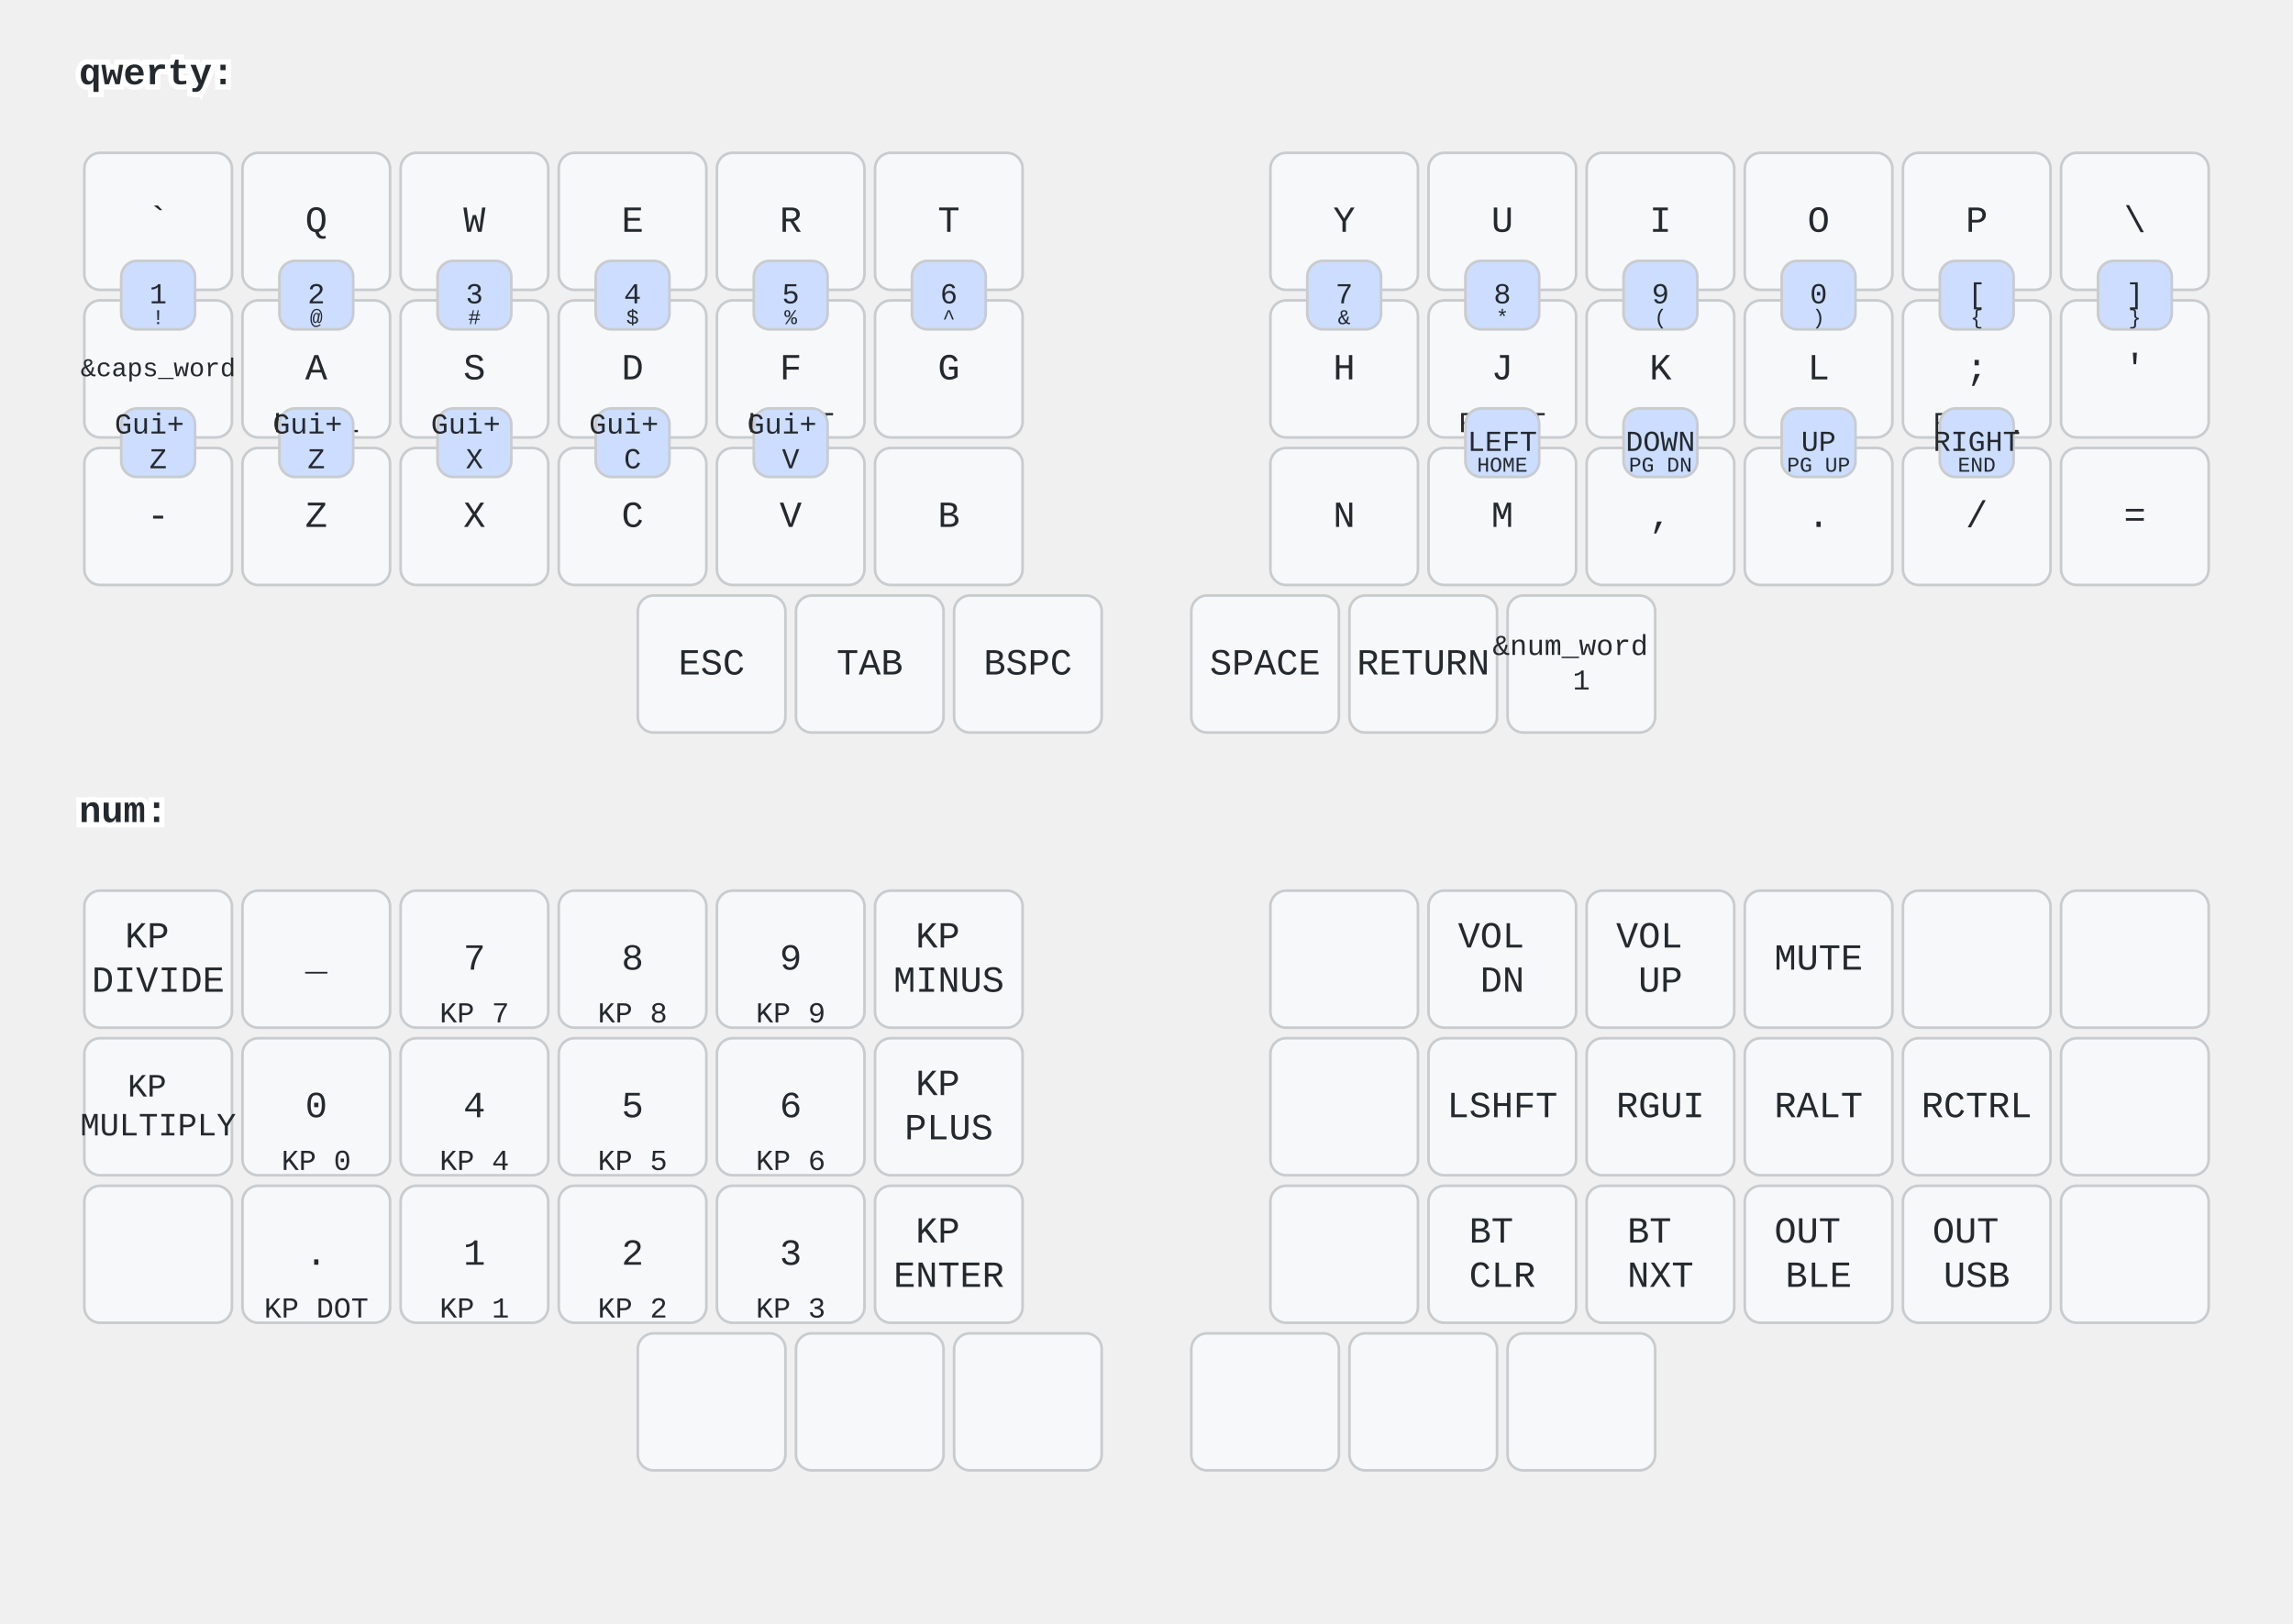
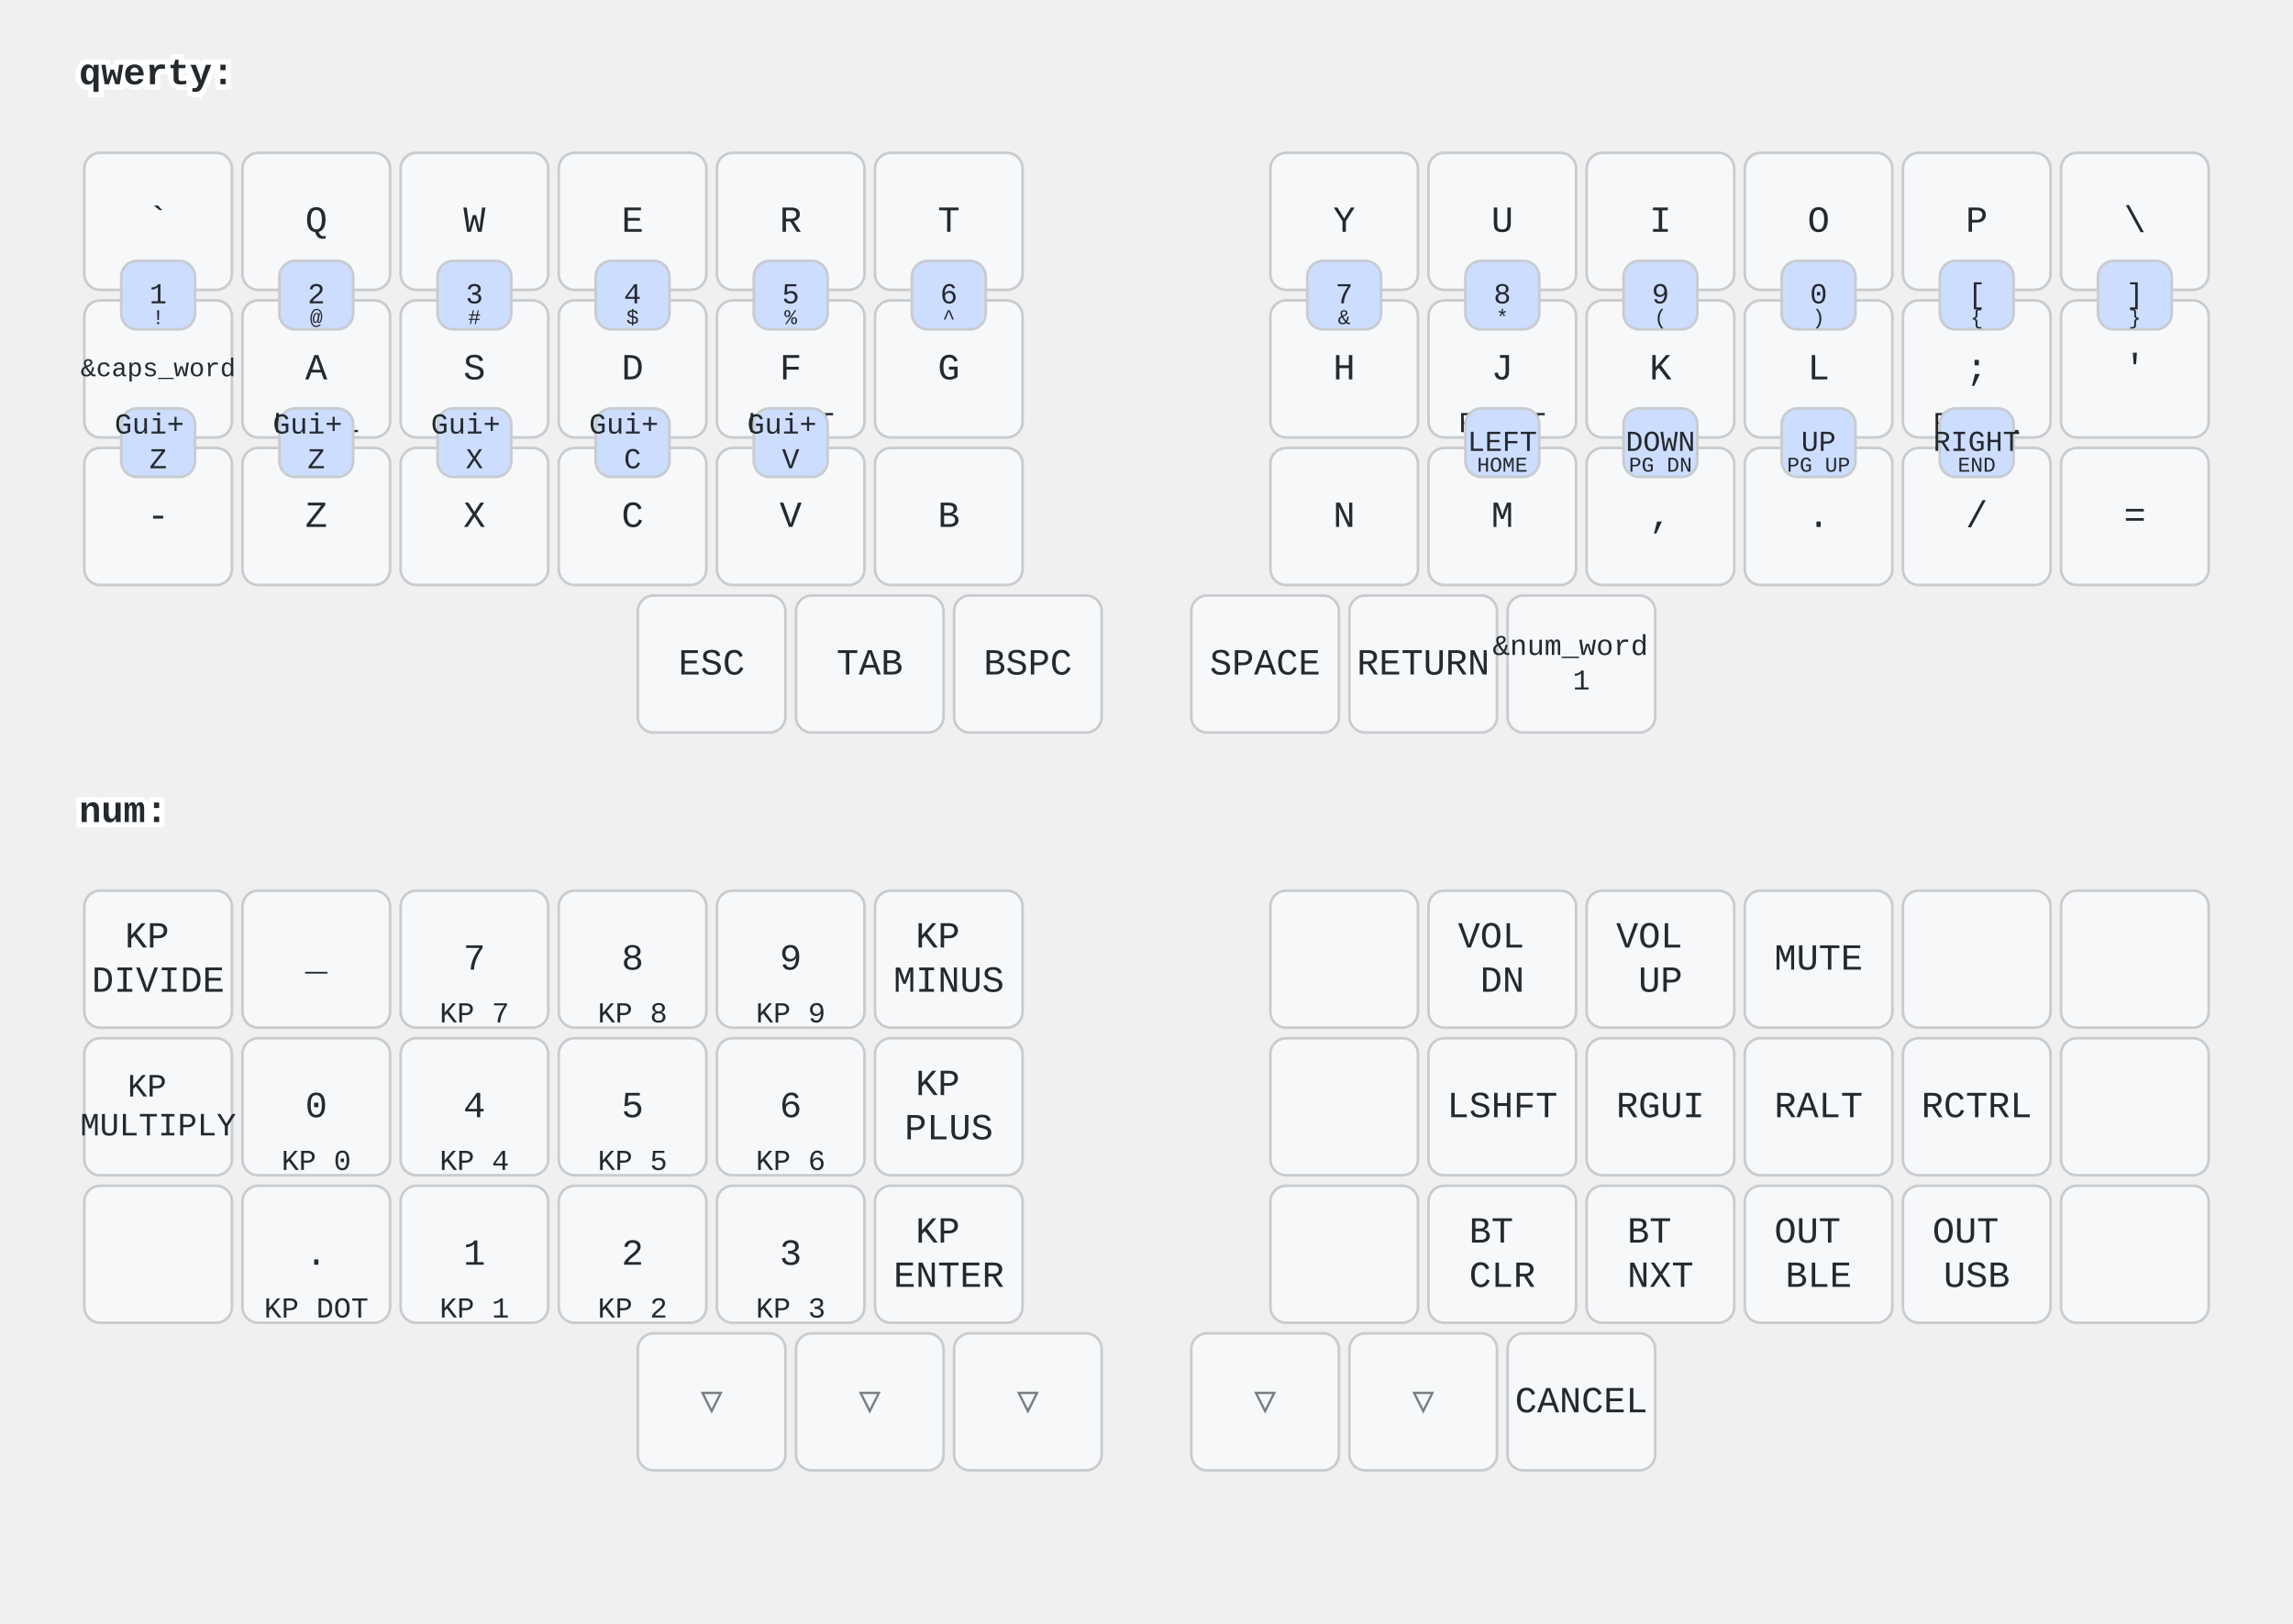
<svg xmlns="http://www.w3.org/2000/svg" width="870" height="616" viewBox="0 0 870 616" class="keymap">
  <style>/* inherit to force styles through use tags */
svg path {
    fill: inherit;
}

/* font and background color specifications */
svg.keymap {
    font-family: SFMono-Regular,Consolas,Liberation Mono,Menlo,monospace;
    font-size: 14px;
    font-kerning: normal;
    text-rendering: optimizeLegibility;
    fill: #24292e;
}

/* default key styling */
rect.key {
    fill: #f6f8fa;
}

rect.key, rect.combo {
    stroke: #c9cccf;
    stroke-width: 1;
}

/* default key side styling, only used is draw_key_sides is set */
rect.side {
    filter: brightness(90%);
}

/* color accent for combo boxes */
rect.combo, rect.combo-separate {
    fill: #cdf;
}

/* color accent for held keys */
rect.held, rect.combo.held {
    fill: #fdd;
}

/* color accent for ghost (optional) keys */
rect.ghost, rect.combo.ghost {
    stroke-dasharray: 4, 4;
    stroke-width: 2;
}

text {
    text-anchor: middle;
    dominant-baseline: middle;
}

/* styling for layer labels */
text.label {
    font-weight: bold;
    text-anchor: start;
    stroke: white;
    stroke-width: 4;
    paint-order: stroke;
}

/* styling for optional footer */
text.footer {
    text-anchor: end;
    dominant-baseline: auto;
    stroke: white;
    stroke-width: 4;
    paint-order: stroke;
}

/* styling for combo tap, and key hold/shifted label text */
text.combo, text.hold, text.shifted {
    font-size: 11px;
}

text.hold {
    text-anchor: middle;
    dominant-baseline: auto;
}

text.shifted {
    text-anchor: middle;
    dominant-baseline: hanging;
}

text.layer-activator {
    text-decoration: underline;
}

/* styling for hold/shifted label text in combo box */
text.combo.hold, text.combo.shifted {
    font-size: 8px;
}

/* lighter symbol for transparent keys */
text.trans {
    fill: #7b7e81;
}

/* styling for combo dendrons */
path.combo {
    stroke-width: 1;
    stroke: gray;
    fill: none;
}

/* Start Tabler Icons Cleanup */
/* cannot use height/width with glyphs */
.icon-tabler &gt; path {
    fill: inherit;
    stroke: inherit;
    stroke-width: 2;
}
/* hide tabler's default box */
.icon-tabler &gt; path[stroke="none"][fill="none"] {
    visibility: hidden;
}
/* End Tabler Icons Cleanup */
</style>
  <g transform="translate(30, 0)" class="layer-qwerty">
    <text x="0" y="28" class="label" id="qwerty">qwerty:</text>
    <g transform="translate(0, 56)">
      <g transform="translate(30, 28)" class="key keypos-0">
        <rect rx="6" ry="6" x="-28" y="-26" width="56" height="52" class="key" />
        <text x="0" y="0" class="key tap">`</text>
        <text x="0" y="24" class="key hold">F1</text>
      </g>
      <g transform="translate(90, 28)" class="key keypos-1">
        <rect rx="6" ry="6" x="-28" y="-26" width="56" height="52" class="key" />
        <text x="0" y="0" class="key tap">Q</text>
        <text x="0" y="24" class="key hold">F2</text>
      </g>
      <g transform="translate(150, 28)" class="key keypos-2">
        <rect rx="6" ry="6" x="-28" y="-26" width="56" height="52" class="key" />
        <text x="0" y="0" class="key tap">W</text>
        <text x="0" y="24" class="key hold">F3</text>
      </g>
      <g transform="translate(210, 28)" class="key keypos-3">
        <rect rx="6" ry="6" x="-28" y="-26" width="56" height="52" class="key" />
        <text x="0" y="0" class="key tap">E</text>
        <text x="0" y="24" class="key hold">F4</text>
      </g>
      <g transform="translate(270, 28)" class="key keypos-4">
        <rect rx="6" ry="6" x="-28" y="-26" width="56" height="52" class="key" />
        <text x="0" y="0" class="key tap">R</text>
        <text x="0" y="24" class="key hold">F5</text>
      </g>
      <g transform="translate(330, 28)" class="key keypos-5">
        <rect rx="6" ry="6" x="-28" y="-26" width="56" height="52" class="key" />
        <text x="0" y="0" class="key tap">T</text>
        <text x="0" y="24" class="key hold">F6</text>
      </g>
      <g transform="translate(480, 28)" class="key keypos-6">
        <rect rx="6" ry="6" x="-28" y="-26" width="56" height="52" class="key" />
        <text x="0" y="0" class="key tap">Y</text>
        <text x="0" y="24" class="key hold">F7</text>
      </g>
      <g transform="translate(540, 28)" class="key keypos-7">
        <rect rx="6" ry="6" x="-28" y="-26" width="56" height="52" class="key" />
        <text x="0" y="0" class="key tap">U</text>
        <text x="0" y="24" class="key hold">F8</text>
      </g>
      <g transform="translate(600, 28)" class="key keypos-8">
        <rect rx="6" ry="6" x="-28" y="-26" width="56" height="52" class="key" />
        <text x="0" y="0" class="key tap">I</text>
        <text x="0" y="24" class="key hold">F9</text>
      </g>
      <g transform="translate(660, 28)" class="key keypos-9">
        <rect rx="6" ry="6" x="-28" y="-26" width="56" height="52" class="key" />
        <text x="0" y="0" class="key tap">O</text>
        <text x="0" y="24" class="key hold">F10</text>
      </g>
      <g transform="translate(720, 28)" class="key keypos-10">
        <rect rx="6" ry="6" x="-28" y="-26" width="56" height="52" class="key" />
        <text x="0" y="0" class="key tap">P</text>
        <text x="0" y="24" class="key hold">F11</text>
      </g>
      <g transform="translate(780, 28)" class="key keypos-11">
        <rect rx="6" ry="6" x="-28" y="-26" width="56" height="52" class="key" />
        <text x="0" y="0" class="key tap">\</text>
        <text x="0" y="24" class="key hold">F12</text>
      </g>
      <g transform="translate(30, 84)" class="key keypos-12">
        <rect rx="6" ry="6" x="-28" y="-26" width="56" height="52" class="key" />
        <text x="0" y="0" class="key tap">
          <tspan style="font-size: 70%">&amp;caps_word</tspan>
        </text>
      </g>
      <g transform="translate(90, 84)" class="key keypos-13">
        <rect rx="6" ry="6" x="-28" y="-26" width="56" height="52" class="key" />
        <text x="0" y="0" class="key tap">A</text>
        <text x="0" y="24" class="key hold">LCTRL</text>
      </g>
      <g transform="translate(150, 84)" class="key keypos-14">
        <rect rx="6" ry="6" x="-28" y="-26" width="56" height="52" class="key" />
        <text x="0" y="0" class="key tap">S</text>
        <text x="0" y="24" class="key hold">LALT</text>
      </g>
      <g transform="translate(210, 84)" class="key keypos-15">
        <rect rx="6" ry="6" x="-28" y="-26" width="56" height="52" class="key" />
        <text x="0" y="0" class="key tap">D</text>
        <text x="0" y="24" class="key hold">LGUI</text>
      </g>
      <g transform="translate(270, 84)" class="key keypos-16">
        <rect rx="6" ry="6" x="-28" y="-26" width="56" height="52" class="key" />
        <text x="0" y="0" class="key tap">F</text>
        <text x="0" y="24" class="key hold">LSHFT</text>
      </g>
      <g transform="translate(330, 84)" class="key keypos-17">
        <rect rx="6" ry="6" x="-28" y="-26" width="56" height="52" class="key" />
        <text x="0" y="0" class="key tap">G</text>
      </g>
      <g transform="translate(480, 84)" class="key keypos-18">
        <rect rx="6" ry="6" x="-28" y="-26" width="56" height="52" class="key" />
        <text x="0" y="0" class="key tap">H</text>
      </g>
      <g transform="translate(540, 84)" class="key keypos-19">
        <rect rx="6" ry="6" x="-28" y="-26" width="56" height="52" class="key" />
        <text x="0" y="0" class="key tap">J</text>
        <text x="0" y="24" class="key hold">RSHFT</text>
      </g>
      <g transform="translate(600, 84)" class="key keypos-20">
        <rect rx="6" ry="6" x="-28" y="-26" width="56" height="52" class="key" />
        <text x="0" y="0" class="key tap">K</text>
        <text x="0" y="24" class="key hold">RGUI</text>
      </g>
      <g transform="translate(660, 84)" class="key keypos-21">
        <rect rx="6" ry="6" x="-28" y="-26" width="56" height="52" class="key" />
        <text x="0" y="0" class="key tap">L</text>
        <text x="0" y="24" class="key hold">RALT</text>
      </g>
      <g transform="translate(720, 84)" class="key keypos-22">
        <rect rx="6" ry="6" x="-28" y="-26" width="56" height="52" class="key" />
        <text x="0" y="0" class="key tap">;</text>
        <text x="0" y="24" class="key hold">RCTRL</text>
      </g>
      <g transform="translate(780, 84)" class="key keypos-23">
        <rect rx="6" ry="6" x="-28" y="-26" width="56" height="52" class="key" />
        <text x="0" y="0" class="key tap">'</text>
      </g>
      <g transform="translate(30, 140)" class="key keypos-24">
        <rect rx="6" ry="6" x="-28" y="-26" width="56" height="52" class="key" />
        <text x="0" y="0" class="key tap">-</text>
      </g>
      <g transform="translate(90, 140)" class="key keypos-25">
        <rect rx="6" ry="6" x="-28" y="-26" width="56" height="52" class="key" />
        <text x="0" y="0" class="key tap">Z</text>
      </g>
      <g transform="translate(150, 140)" class="key keypos-26">
        <rect rx="6" ry="6" x="-28" y="-26" width="56" height="52" class="key" />
        <text x="0" y="0" class="key tap">X</text>
      </g>
      <g transform="translate(210, 140)" class="key keypos-27">
        <rect rx="6" ry="6" x="-28" y="-26" width="56" height="52" class="key" />
        <text x="0" y="0" class="key tap">C</text>
      </g>
      <g transform="translate(270, 140)" class="key keypos-28">
        <rect rx="6" ry="6" x="-28" y="-26" width="56" height="52" class="key" />
        <text x="0" y="0" class="key tap">V</text>
      </g>
      <g transform="translate(330, 140)" class="key keypos-29">
        <rect rx="6" ry="6" x="-28" y="-26" width="56" height="52" class="key" />
        <text x="0" y="0" class="key tap">B</text>
      </g>
      <g transform="translate(480, 140)" class="key keypos-30">
        <rect rx="6" ry="6" x="-28" y="-26" width="56" height="52" class="key" />
        <text x="0" y="0" class="key tap">N</text>
      </g>
      <g transform="translate(540, 140)" class="key keypos-31">
        <rect rx="6" ry="6" x="-28" y="-26" width="56" height="52" class="key" />
        <text x="0" y="0" class="key tap">M</text>
      </g>
      <g transform="translate(600, 140)" class="key keypos-32">
        <rect rx="6" ry="6" x="-28" y="-26" width="56" height="52" class="key" />
        <text x="0" y="0" class="key tap">,</text>
      </g>
      <g transform="translate(660, 140)" class="key keypos-33">
        <rect rx="6" ry="6" x="-28" y="-26" width="56" height="52" class="key" />
        <text x="0" y="0" class="key tap">.</text>
      </g>
      <g transform="translate(720, 140)" class="key keypos-34">
        <rect rx="6" ry="6" x="-28" y="-26" width="56" height="52" class="key" />
        <text x="0" y="0" class="key tap">/</text>
      </g>
      <g transform="translate(780, 140)" class="key keypos-35">
        <rect rx="6" ry="6" x="-28" y="-26" width="56" height="52" class="key" />
        <text x="0" y="0" class="key tap">=</text>
      </g>
      <g transform="translate(240, 196)" class="key keypos-36">
        <rect rx="6" ry="6" x="-28" y="-26" width="56" height="52" class="key" />
        <text x="0" y="0" class="key tap">ESC</text>
      </g>
      <g transform="translate(300, 196)" class="key keypos-37">
        <rect rx="6" ry="6" x="-28" y="-26" width="56" height="52" class="key" />
        <text x="0" y="0" class="key tap">TAB</text>
      </g>
      <g transform="translate(360, 196)" class="key keypos-38">
        <rect rx="6" ry="6" x="-28" y="-26" width="56" height="52" class="key" />
        <text x="0" y="0" class="key tap">BSPC</text>
      </g>
      <g transform="translate(450, 196)" class="key keypos-39">
        <rect rx="6" ry="6" x="-28" y="-26" width="56" height="52" class="key" />
        <text x="0" y="0" class="key tap">SPACE</text>
      </g>
      <g transform="translate(510, 196)" class="key keypos-40">
        <rect rx="6" ry="6" x="-28" y="-26" width="56" height="52" class="key" />
        <text x="0" y="0" class="key tap">RETURN</text>
      </g>
      <g transform="translate(570, 196)" class="key keypos-41">
        <rect rx="6" ry="6" x="-28" y="-26" width="56" height="52" class="key" />
        <text x="0" y="0" class="key tap">
          <tspan x="0" dy="-0.6em" style="font-size: 78%">&amp;num_word</tspan>
          <tspan x="0" dy="1.2em" style="font-size: 78%">1</tspan>
        </text>
      </g>
      <g class="combo combopos-0">
        <rect rx="6" ry="6" x="16" y="43" width="28" height="26" class="combo" />
        <text x="30" y="56" class="combo tap">1</text>
        <text x="30" y="67" class="combo hold">!</text>
      </g>
      <g class="combo combopos-1">
        <rect rx="6" ry="6" x="76" y="43" width="28" height="26" class="combo" />
        <text x="90" y="56" class="combo tap">2</text>
        <text x="90" y="67" class="combo hold">@</text>
      </g>
      <g class="combo combopos-2">
        <rect rx="6" ry="6" x="136" y="43" width="28" height="26" class="combo" />
        <text x="150" y="56" class="combo tap">3</text>
        <text x="150" y="67" class="combo hold">#</text>
      </g>
      <g class="combo combopos-3">
        <rect rx="6" ry="6" x="196" y="43" width="28" height="26" class="combo" />
        <text x="210" y="56" class="combo tap">4</text>
        <text x="210" y="67" class="combo hold">$</text>
      </g>
      <g class="combo combopos-4">
        <rect rx="6" ry="6" x="256" y="43" width="28" height="26" class="combo" />
        <text x="270" y="56" class="combo tap">5</text>
        <text x="270" y="67" class="combo hold">%</text>
      </g>
      <g class="combo combopos-5">
        <rect rx="6" ry="6" x="316" y="43" width="28" height="26" class="combo" />
        <text x="330" y="56" class="combo tap">6</text>
        <text x="330" y="67" class="combo hold">^</text>
      </g>
      <g class="combo combopos-6">
        <rect rx="6" ry="6" x="466" y="43" width="28" height="26" class="combo" />
        <text x="480" y="56" class="combo tap">7</text>
        <text x="480" y="67" class="combo hold">&amp;</text>
      </g>
      <g class="combo combopos-7">
        <rect rx="6" ry="6" x="526" y="43" width="28" height="26" class="combo" />
        <text x="540" y="56" class="combo tap">8</text>
        <text x="540" y="67" class="combo hold">*</text>
      </g>
      <g class="combo combopos-8">
        <rect rx="6" ry="6" x="586" y="43" width="28" height="26" class="combo" />
        <text x="600" y="56" class="combo tap">9</text>
        <text x="600" y="67" class="combo hold">(</text>
      </g>
      <g class="combo combopos-9">
        <rect rx="6" ry="6" x="646" y="43" width="28" height="26" class="combo" />
        <text x="660" y="56" class="combo tap">0</text>
        <text x="660" y="67" class="combo hold">)</text>
      </g>
      <g class="combo combopos-10">
        <rect rx="6" ry="6" x="706" y="43" width="28" height="26" class="combo" />
        <text x="720" y="56" class="combo tap">[</text>
        <text x="720" y="67" class="combo hold">{</text>
      </g>
      <g class="combo combopos-11">
        <rect rx="6" ry="6" x="766" y="43" width="28" height="26" class="combo" />
        <text x="780" y="56" class="combo tap">]</text>
        <text x="780" y="67" class="combo hold">}</text>
      </g>
      <g class="combo combopos-12">
        <rect rx="6" ry="6" x="76" y="99" width="28" height="26" class="combo" />
        <text x="90" y="112" class="combo tap">
          <tspan x="90" dy="-0.6em">Gui+</tspan>
          <tspan x="90" dy="1.2em">Z</tspan>
        </text>
      </g>
      <g class="combo combopos-13">
        <rect rx="6" ry="6" x="16" y="99" width="28" height="26" class="combo" />
        <text x="30" y="112" class="combo tap">
          <tspan x="30" dy="-0.6em">Gui+</tspan>
          <tspan x="30" dy="1.2em">Z</tspan>
        </text>
      </g>
      <g class="combo combopos-14">
        <rect rx="6" ry="6" x="136" y="99" width="28" height="26" class="combo" />
        <text x="150" y="112" class="combo tap">
          <tspan x="150" dy="-0.6em">Gui+</tspan>
          <tspan x="150" dy="1.2em">X</tspan>
        </text>
      </g>
      <g class="combo combopos-15">
        <rect rx="6" ry="6" x="196" y="99" width="28" height="26" class="combo" />
        <text x="210" y="112" class="combo tap">
          <tspan x="210" dy="-0.6em">Gui+</tspan>
          <tspan x="210" dy="1.2em">C</tspan>
        </text>
      </g>
      <g class="combo combopos-16">
        <rect rx="6" ry="6" x="256" y="99" width="28" height="26" class="combo" />
        <text x="270" y="112" class="combo tap">
          <tspan x="270" dy="-0.6em">Gui+</tspan>
          <tspan x="270" dy="1.2em">V</tspan>
        </text>
      </g>
      <g class="combo combopos-17">
        <rect rx="6" ry="6" x="526" y="99" width="28" height="26" class="combo" />
        <text x="540" y="112" class="combo tap">LEFT</text>
        <text x="540" y="123" class="combo hold">HOME</text>
      </g>
      <g class="combo combopos-18">
        <rect rx="6" ry="6" x="586" y="99" width="28" height="26" class="combo" />
        <text x="600" y="112" class="combo tap">DOWN</text>
        <text x="600" y="123" class="combo hold">PG DN</text>
      </g>
      <g class="combo combopos-19">
        <rect rx="6" ry="6" x="646" y="99" width="28" height="26" class="combo" />
        <text x="660" y="112" class="combo tap">UP</text>
        <text x="660" y="123" class="combo hold">PG UP</text>
      </g>
      <g class="combo combopos-20">
        <rect rx="6" ry="6" x="706" y="99" width="28" height="26" class="combo" />
        <text x="720" y="112" class="combo tap">RIGHT</text>
        <text x="720" y="123" class="combo hold">END</text>
      </g>
    </g>
  </g>
  <g transform="translate(30, 280)" class="layer-num">
    <text x="0" y="28" class="label" id="num">num:</text>
    <g transform="translate(0, 56)">
      <g transform="translate(30, 28)" class="key keypos-0">
        <rect rx="6" ry="6" x="-28" y="-26" width="56" height="52" class="key" />
        <text x="0" y="0" class="key tap">
          <tspan x="0" dy="-0.6em">KP</tspan>
          <tspan x="0" dy="1.2em">DIVIDE</tspan>
        </text>
      </g>
      <g transform="translate(90, 28)" class="key keypos-1">
        <rect rx="6" ry="6" x="-28" y="-26" width="56" height="52" class="key" />
        <text x="0" y="0" class="key tap">_</text>
      </g>
      <g transform="translate(150, 28)" class="key keypos-2">
        <rect rx="6" ry="6" x="-28" y="-26" width="56" height="52" class="key" />
        <text x="0" y="0" class="key tap">7</text>
        <text x="0" y="24" class="key hold">KP 7</text>
      </g>
      <g transform="translate(210, 28)" class="key keypos-3">
        <rect rx="6" ry="6" x="-28" y="-26" width="56" height="52" class="key" />
        <text x="0" y="0" class="key tap">8</text>
        <text x="0" y="24" class="key hold">KP 8</text>
      </g>
      <g transform="translate(270, 28)" class="key keypos-4">
        <rect rx="6" ry="6" x="-28" y="-26" width="56" height="52" class="key" />
        <text x="0" y="0" class="key tap">9</text>
        <text x="0" y="24" class="key hold">KP 9</text>
      </g>
      <g transform="translate(330, 28)" class="key keypos-5">
        <rect rx="6" ry="6" x="-28" y="-26" width="56" height="52" class="key" />
        <text x="0" y="0" class="key tap">
          <tspan x="0" dy="-0.6em">KP</tspan>
          <tspan x="0" dy="1.2em">MINUS</tspan>
        </text>
      </g>
      <g transform="translate(480, 28)" class="key keypos-6">
        <rect rx="6" ry="6" x="-28" y="-26" width="56" height="52" class="key" />
      </g>
      <g transform="translate(540, 28)" class="key keypos-7">
        <rect rx="6" ry="6" x="-28" y="-26" width="56" height="52" class="key" />
        <text x="0" y="0" class="key tap">
          <tspan x="0" dy="-0.6em">VOL</tspan>
          <tspan x="0" dy="1.2em">DN</tspan>
        </text>
      </g>
      <g transform="translate(600, 28)" class="key keypos-8">
        <rect rx="6" ry="6" x="-28" y="-26" width="56" height="52" class="key" />
        <text x="0" y="0" class="key tap">
          <tspan x="0" dy="-0.6em">VOL</tspan>
          <tspan x="0" dy="1.2em">UP</tspan>
        </text>
      </g>
      <g transform="translate(660, 28)" class="key keypos-9">
        <rect rx="6" ry="6" x="-28" y="-26" width="56" height="52" class="key" />
        <text x="0" y="0" class="key tap">MUTE</text>
      </g>
      <g transform="translate(720, 28)" class="key keypos-10">
        <rect rx="6" ry="6" x="-28" y="-26" width="56" height="52" class="key" />
      </g>
      <g transform="translate(780, 28)" class="key keypos-11">
        <rect rx="6" ry="6" x="-28" y="-26" width="56" height="52" class="key" />
      </g>
      <g transform="translate(30, 84)" class="key keypos-12">
        <rect rx="6" ry="6" x="-28" y="-26" width="56" height="52" class="key" />
        <text x="0" y="0" class="key tap">
          <tspan x="0" dy="-0.6em" style="font-size: 88%">KP</tspan>
          <tspan x="0" dy="1.2em" style="font-size: 88%">MULTIPLY</tspan>
        </text>
      </g>
      <g transform="translate(90, 84)" class="key keypos-13">
        <rect rx="6" ry="6" x="-28" y="-26" width="56" height="52" class="key" />
        <text x="0" y="0" class="key tap">0</text>
        <text x="0" y="24" class="key hold">KP 0</text>
      </g>
      <g transform="translate(150, 84)" class="key keypos-14">
        <rect rx="6" ry="6" x="-28" y="-26" width="56" height="52" class="key" />
        <text x="0" y="0" class="key tap">4</text>
        <text x="0" y="24" class="key hold">KP 4</text>
      </g>
      <g transform="translate(210, 84)" class="key keypos-15">
        <rect rx="6" ry="6" x="-28" y="-26" width="56" height="52" class="key" />
        <text x="0" y="0" class="key tap">5</text>
        <text x="0" y="24" class="key hold">KP 5</text>
      </g>
      <g transform="translate(270, 84)" class="key keypos-16">
        <rect rx="6" ry="6" x="-28" y="-26" width="56" height="52" class="key" />
        <text x="0" y="0" class="key tap">6</text>
        <text x="0" y="24" class="key hold">KP 6</text>
      </g>
      <g transform="translate(330, 84)" class="key keypos-17">
        <rect rx="6" ry="6" x="-28" y="-26" width="56" height="52" class="key" />
        <text x="0" y="0" class="key tap">
          <tspan x="0" dy="-0.6em">KP</tspan>
          <tspan x="0" dy="1.2em">PLUS</tspan>
        </text>
      </g>
      <g transform="translate(480, 84)" class="key keypos-18">
        <rect rx="6" ry="6" x="-28" y="-26" width="56" height="52" class="key" />
      </g>
      <g transform="translate(540, 84)" class="key keypos-19">
        <rect rx="6" ry="6" x="-28" y="-26" width="56" height="52" class="key" />
        <text x="0" y="0" class="key tap">LSHFT</text>
      </g>
      <g transform="translate(600, 84)" class="key keypos-20">
        <rect rx="6" ry="6" x="-28" y="-26" width="56" height="52" class="key" />
        <text x="0" y="0" class="key tap">RGUI</text>
      </g>
      <g transform="translate(660, 84)" class="key keypos-21">
        <rect rx="6" ry="6" x="-28" y="-26" width="56" height="52" class="key" />
        <text x="0" y="0" class="key tap">RALT</text>
      </g>
      <g transform="translate(720, 84)" class="key keypos-22">
        <rect rx="6" ry="6" x="-28" y="-26" width="56" height="52" class="key" />
        <text x="0" y="0" class="key tap">RCTRL</text>
      </g>
      <g transform="translate(780, 84)" class="key keypos-23">
        <rect rx="6" ry="6" x="-28" y="-26" width="56" height="52" class="key" />
      </g>
      <g transform="translate(30, 140)" class="key keypos-24">
        <rect rx="6" ry="6" x="-28" y="-26" width="56" height="52" class="key" />
      </g>
      <g transform="translate(90, 140)" class="key keypos-25">
        <rect rx="6" ry="6" x="-28" y="-26" width="56" height="52" class="key" />
        <text x="0" y="0" class="key tap">.</text>
        <text x="0" y="24" class="key hold">KP DOT</text>
      </g>
      <g transform="translate(150, 140)" class="key keypos-26">
        <rect rx="6" ry="6" x="-28" y="-26" width="56" height="52" class="key" />
        <text x="0" y="0" class="key tap">1</text>
        <text x="0" y="24" class="key hold">KP 1</text>
      </g>
      <g transform="translate(210, 140)" class="key keypos-27">
        <rect rx="6" ry="6" x="-28" y="-26" width="56" height="52" class="key" />
        <text x="0" y="0" class="key tap">2</text>
        <text x="0" y="24" class="key hold">KP 2</text>
      </g>
      <g transform="translate(270, 140)" class="key keypos-28">
        <rect rx="6" ry="6" x="-28" y="-26" width="56" height="52" class="key" />
        <text x="0" y="0" class="key tap">3</text>
        <text x="0" y="24" class="key hold">KP 3</text>
      </g>
      <g transform="translate(330, 140)" class="key keypos-29">
        <rect rx="6" ry="6" x="-28" y="-26" width="56" height="52" class="key" />
        <text x="0" y="0" class="key tap">
          <tspan x="0" dy="-0.6em">KP</tspan>
          <tspan x="0" dy="1.2em">ENTER</tspan>
        </text>
      </g>
      <g transform="translate(480, 140)" class="key keypos-30">
        <rect rx="6" ry="6" x="-28" y="-26" width="56" height="52" class="key" />
      </g>
      <g transform="translate(540, 140)" class="key keypos-31">
        <rect rx="6" ry="6" x="-28" y="-26" width="56" height="52" class="key" />
        <text x="0" y="0" class="key tap">
          <tspan x="0" dy="-0.6em">BT</tspan>
          <tspan x="0" dy="1.2em">CLR</tspan>
        </text>
      </g>
      <g transform="translate(600, 140)" class="key keypos-32">
        <rect rx="6" ry="6" x="-28" y="-26" width="56" height="52" class="key" />
        <text x="0" y="0" class="key tap">
          <tspan x="0" dy="-0.6em">BT</tspan>
          <tspan x="0" dy="1.2em">NXT</tspan>
        </text>
      </g>
      <g transform="translate(660, 140)" class="key keypos-33">
        <rect rx="6" ry="6" x="-28" y="-26" width="56" height="52" class="key" />
        <text x="0" y="0" class="key tap">
          <tspan x="0" dy="-0.6em">OUT</tspan>
          <tspan x="0" dy="1.2em">BLE</tspan>
        </text>
      </g>
      <g transform="translate(720, 140)" class="key keypos-34">
        <rect rx="6" ry="6" x="-28" y="-26" width="56" height="52" class="key" />
        <text x="0" y="0" class="key tap">
          <tspan x="0" dy="-0.6em">OUT</tspan>
          <tspan x="0" dy="1.2em">USB</tspan>
        </text>
      </g>
      <g transform="translate(780, 140)" class="key keypos-35">
        <rect rx="6" ry="6" x="-28" y="-26" width="56" height="52" class="key" />
      </g>
-       <g transform="translate(240, 196)" class="key keypos-36">
-         <rect rx="6" ry="6" x="-28" y="-26" width="56" height="52" class="key" />
-       </g>
-       <g transform="translate(300, 196)" class="key keypos-37">
-         <rect rx="6" ry="6" x="-28" y="-26" width="56" height="52" class="key" />
-       </g>
-       <g transform="translate(360, 196)" class="key keypos-38">
-         <rect rx="6" ry="6" x="-28" y="-26" width="56" height="52" class="key" />
-       </g>
-       <g transform="translate(450, 196)" class="key keypos-39">
-         <rect rx="6" ry="6" x="-28" y="-26" width="56" height="52" class="key" />
-       </g>
-       <g transform="translate(510, 196)" class="key keypos-40">
-         <rect rx="6" ry="6" x="-28" y="-26" width="56" height="52" class="key" />
+       <g transform="translate(240, 196)" class="key trans keypos-36">
+         <rect rx="6" ry="6" x="-28" y="-26" width="56" height="52" class="key trans" />
+         <text x="0" y="0" class="key trans tap">▽</text>
+       </g>
+       <g transform="translate(300, 196)" class="key trans keypos-37">
+         <rect rx="6" ry="6" x="-28" y="-26" width="56" height="52" class="key trans" />
+         <text x="0" y="0" class="key trans tap">▽</text>
+       </g>
+       <g transform="translate(360, 196)" class="key trans keypos-38">
+         <rect rx="6" ry="6" x="-28" y="-26" width="56" height="52" class="key trans" />
+         <text x="0" y="0" class="key trans tap">▽</text>
+       </g>
+       <g transform="translate(450, 196)" class="key trans keypos-39">
+         <rect rx="6" ry="6" x="-28" y="-26" width="56" height="52" class="key trans" />
+         <text x="0" y="0" class="key trans tap">▽</text>
+       </g>
+       <g transform="translate(510, 196)" class="key trans keypos-40">
+         <rect rx="6" ry="6" x="-28" y="-26" width="56" height="52" class="key trans" />
+         <text x="0" y="0" class="key trans tap">▽</text>
      </g>
      <g transform="translate(570, 196)" class="key keypos-41">
        <rect rx="6" ry="6" x="-28" y="-26" width="56" height="52" class="key" />
+         <text x="0" y="0" class="key tap">CANCEL</text>
      </g>
    </g>
  </g>
</svg>
